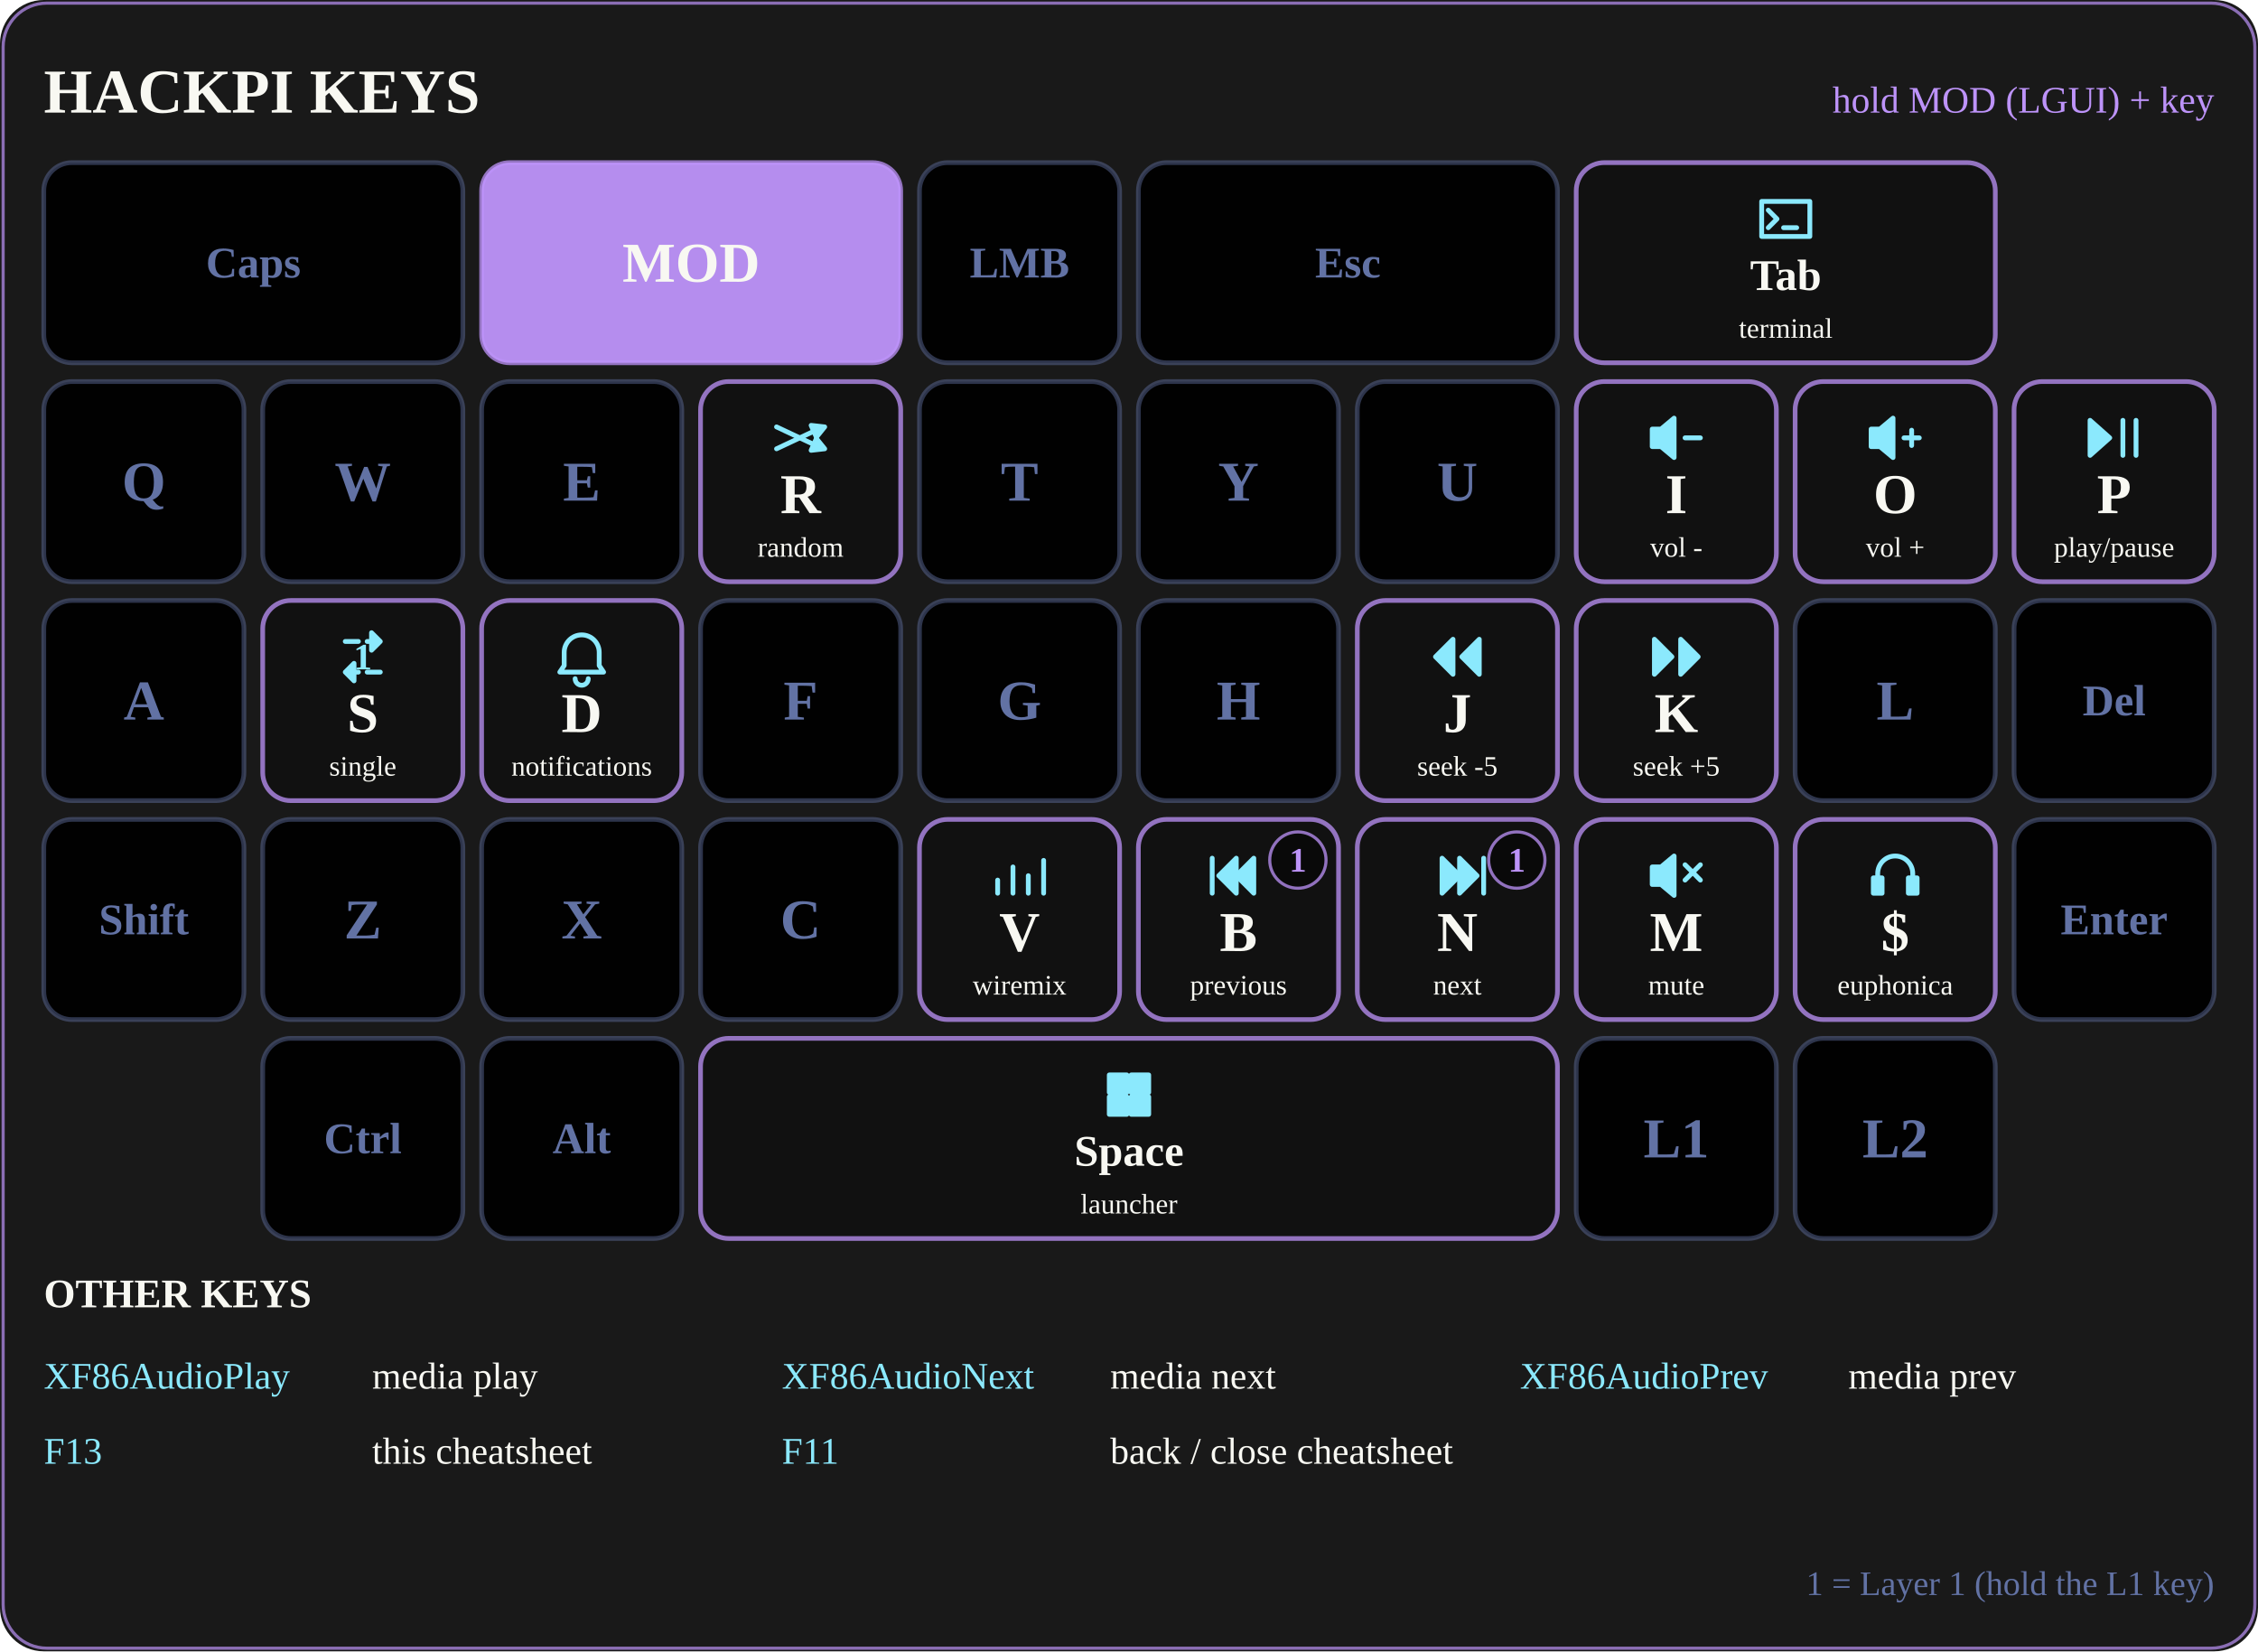
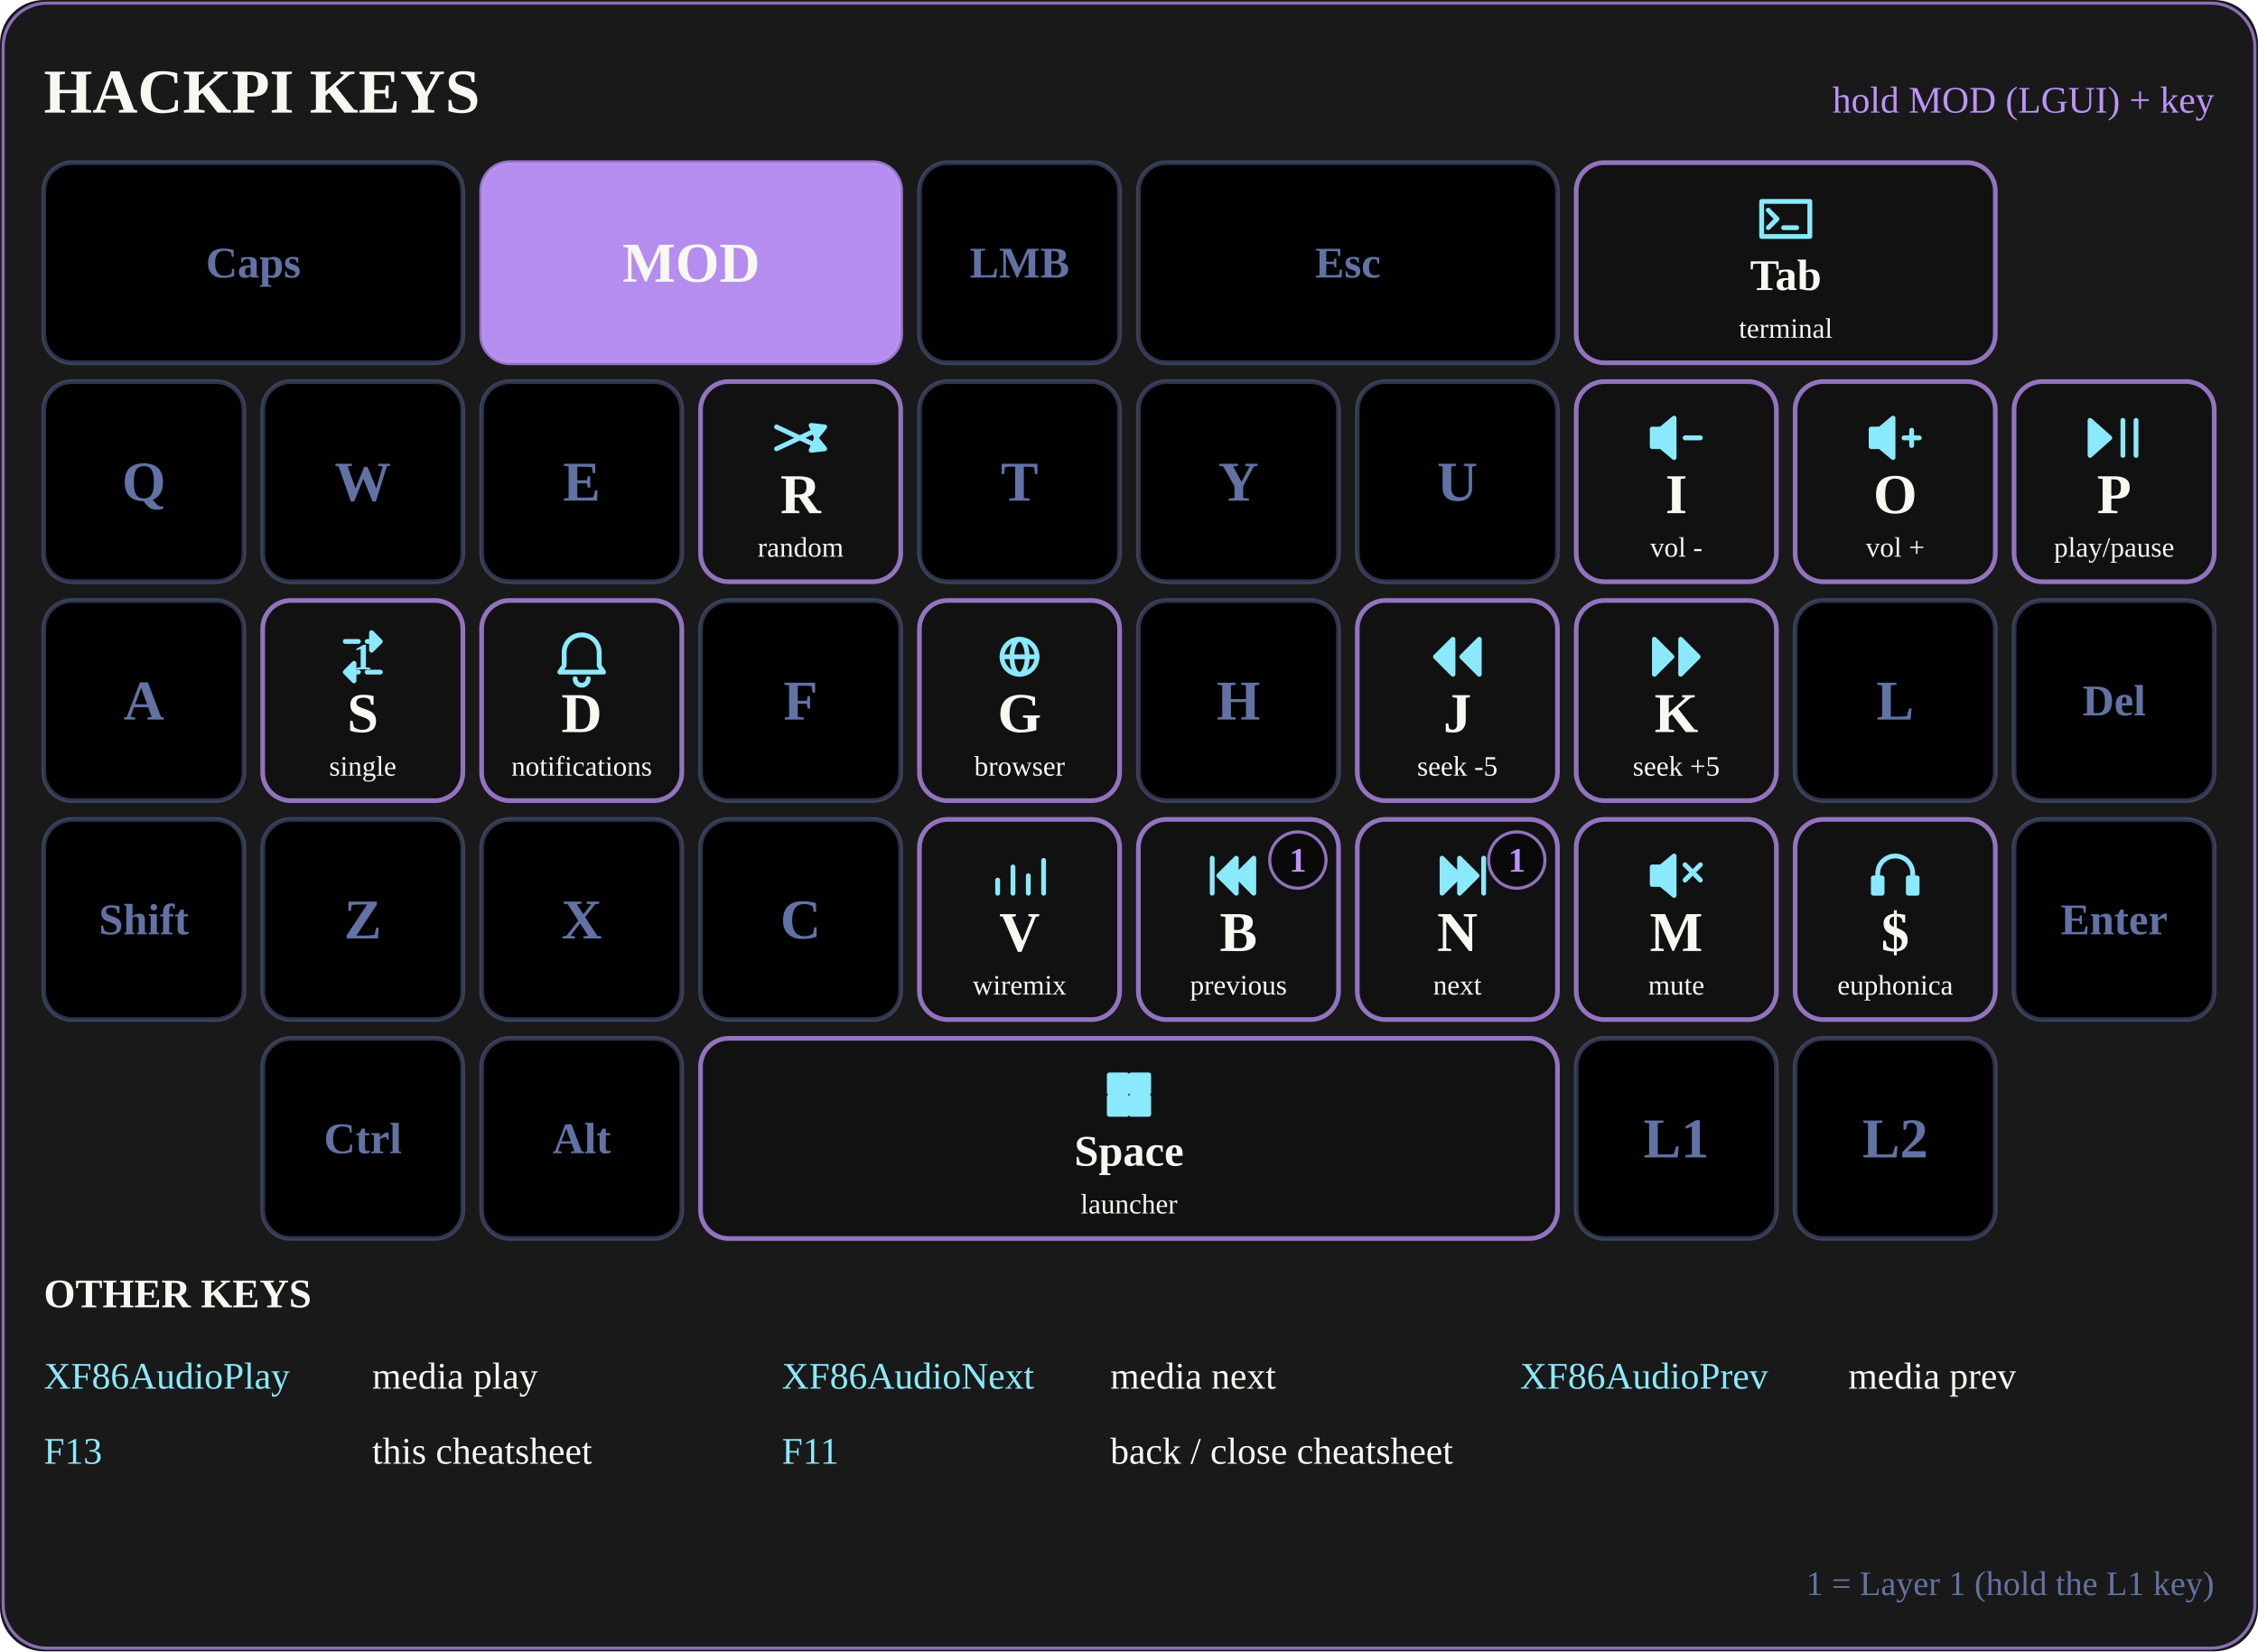
<svg xmlns="http://www.w3.org/2000/svg" width="722" height="528" viewBox="0 0 722 528">
  <rect width="722" height="528" rx="14" fill="#000000" fill-opacity="0.9" />
  <rect x="1" y="1" width="720" height="526" rx="14" fill="none" stroke="#bd93f9" stroke-opacity="0.70" stroke-width="1" />
  <text x="14" y="36" font-size="20" font-weight="bold" fill="#f8f8f2">HACKPI KEYS</text>
  <text x="708" y="36" font-size="12" fill="#bd93f9" text-anchor="end">hold MOD (LGUI) + key</text>
  <rect x="14" y="52" width="134" height="64" rx="9" fill="#000000" fill-opacity="0.95" stroke="#6272a4" stroke-opacity="0.45" stroke-width="1.5" />
  <text x="81.0" y="84.0" font-size="14" font-weight="bold" fill="#6272a4" text-anchor="middle" dominant-baseline="central">Caps</text>
  <rect x="154" y="52" width="134" height="64" rx="9" fill="#bd93f9" fill-opacity="0.95" stroke="#bd93f9" stroke-opacity="0.75" stroke-width="1.5" />
  <text x="221.0" y="84.0" font-size="18" font-weight="bold" fill="#f8f8f2" text-anchor="middle" dominant-baseline="central">MOD</text>
  <rect x="294" y="52" width="64" height="64" rx="9" fill="#000000" fill-opacity="0.95" stroke="#6272a4" stroke-opacity="0.45" stroke-width="1.5" />
  <text x="326.0" y="84.0" font-size="14" font-weight="bold" fill="#6272a4" text-anchor="middle" dominant-baseline="central">LMB</text>
  <rect x="364" y="52" width="134" height="64" rx="9" fill="#000000" fill-opacity="0.95" stroke="#6272a4" stroke-opacity="0.45" stroke-width="1.5" />
  <text x="431.0" y="84.0" font-size="14" font-weight="bold" fill="#6272a4" text-anchor="middle" dominant-baseline="central">Esc</text>
  <rect x="504" y="52" width="134" height="64" rx="9" fill="#111111" fill-opacity="0.95" stroke="#bd93f9" stroke-opacity="0.75" stroke-width="1.5" />
  <g transform="translate(571.0,70) scale(0.7)">
    <path d="M -11,-8 L -11,8 L 11,8 L 11,-8 Z" fill="none" stroke="#8be9fd" stroke-width="2.2" stroke-linecap="round" stroke-linejoin="round" />
    <path d="M -8,-4 L -4,0 L -8,4" fill="none" stroke="#8be9fd" stroke-width="2.2" stroke-linecap="round" stroke-linejoin="round" />
    <path d="M -1,4 L 5,4" fill="none" stroke="#8be9fd" stroke-width="2.2" stroke-linecap="round" stroke-linejoin="round" />
  </g>
  <text x="571.0" y="108" font-size="9" fill="#f8f8f2" text-anchor="middle">terminal</text>
  <text x="571.0" y="88.0" font-size="14" font-weight="bold" fill="#f8f8f2" text-anchor="middle" dominant-baseline="central">Tab</text>
  <rect x="14" y="122" width="64" height="64" rx="9" fill="#000000" fill-opacity="0.95" stroke="#6272a4" stroke-opacity="0.45" stroke-width="1.5" />
  <text x="46.0" y="154.0" font-size="18" font-weight="bold" fill="#6272a4" text-anchor="middle" dominant-baseline="central">Q</text>
  <rect x="84" y="122" width="64" height="64" rx="9" fill="#000000" fill-opacity="0.95" stroke="#6272a4" stroke-opacity="0.45" stroke-width="1.5" />
  <text x="116.0" y="154.0" font-size="18" font-weight="bold" fill="#6272a4" text-anchor="middle" dominant-baseline="central">W</text>
  <rect x="154" y="122" width="64" height="64" rx="9" fill="#000000" fill-opacity="0.95" stroke="#6272a4" stroke-opacity="0.45" stroke-width="1.5" />
  <text x="186.0" y="154.0" font-size="18" font-weight="bold" fill="#6272a4" text-anchor="middle" dominant-baseline="central">E</text>
  <rect x="224" y="122" width="64" height="64" rx="9" fill="#111111" fill-opacity="0.95" stroke="#bd93f9" stroke-opacity="0.75" stroke-width="1.5" />
  <g transform="translate(256.0,140) scale(0.7)">
    <path d="M -11,-5 L 6,3" fill="none" stroke="#8be9fd" stroke-width="2.2" stroke-linecap="round" stroke-linejoin="round" />
    <path d="M 11,5 L 4.8,5.7 L 7.2,0.3 Z" fill="#8be9fd" stroke="#8be9fd" stroke-width="2.2" stroke-linecap="round" stroke-linejoin="round" />
    <path d="M -11,5 L 6,-3" fill="none" stroke="#8be9fd" stroke-width="2.2" stroke-linecap="round" stroke-linejoin="round" />
    <path d="M 11,-5 L 7.2,-0.3 L 4.8,-5.7 Z" fill="#8be9fd" stroke="#8be9fd" stroke-width="2.2" stroke-linecap="round" stroke-linejoin="round" />
  </g>
  <text x="256.0" y="178" font-size="9" fill="#f8f8f2" text-anchor="middle">random</text>
  <text x="256.0" y="158.0" font-size="18" font-weight="bold" fill="#f8f8f2" text-anchor="middle" dominant-baseline="central">R</text>
  <rect x="294" y="122" width="64" height="64" rx="9" fill="#000000" fill-opacity="0.95" stroke="#6272a4" stroke-opacity="0.45" stroke-width="1.5" />
  <text x="326.0" y="154.0" font-size="18" font-weight="bold" fill="#6272a4" text-anchor="middle" dominant-baseline="central">T</text>
  <rect x="364" y="122" width="64" height="64" rx="9" fill="#000000" fill-opacity="0.95" stroke="#6272a4" stroke-opacity="0.45" stroke-width="1.5" />
  <text x="396.0" y="154.0" font-size="18" font-weight="bold" fill="#6272a4" text-anchor="middle" dominant-baseline="central">Y</text>
  <rect x="434" y="122" width="64" height="64" rx="9" fill="#000000" fill-opacity="0.95" stroke="#6272a4" stroke-opacity="0.45" stroke-width="1.5" />
  <text x="466.0" y="154.0" font-size="18" font-weight="bold" fill="#6272a4" text-anchor="middle" dominant-baseline="central">U</text>
  <rect x="504" y="122" width="64" height="64" rx="9" fill="#111111" fill-opacity="0.95" stroke="#bd93f9" stroke-opacity="0.75" stroke-width="1.5" />
  <g transform="translate(536.0,140) scale(0.7)">
    <path d="M -11,-4 L -7,-4 L -1,-9 L -1,9 L -7,4 L -11,4 Z" fill="#8be9fd" stroke="#8be9fd" stroke-width="2.2" stroke-linecap="round" stroke-linejoin="round" />
    <path d="M 4,0 L 11,0" fill="none" stroke="#8be9fd" stroke-width="2.2" stroke-linecap="round" stroke-linejoin="round" />
  </g>
  <text x="536.0" y="178" font-size="9" fill="#f8f8f2" text-anchor="middle">vol -</text>
  <text x="536.0" y="158.0" font-size="18" font-weight="bold" fill="#f8f8f2" text-anchor="middle" dominant-baseline="central">I</text>
  <rect x="574" y="122" width="64" height="64" rx="9" fill="#111111" fill-opacity="0.95" stroke="#bd93f9" stroke-opacity="0.75" stroke-width="1.5" />
  <g transform="translate(606.0,140) scale(0.7)">
    <path d="M -11,-4 L -7,-4 L -1,-9 L -1,9 L -7,4 L -11,4 Z" fill="#8be9fd" stroke="#8be9fd" stroke-width="2.2" stroke-linecap="round" stroke-linejoin="round" />
    <path d="M 4,0 L 11,0 M 7.5,-3.5 L 7.5,3.5" fill="none" stroke="#8be9fd" stroke-width="2.2" stroke-linecap="round" stroke-linejoin="round" />
  </g>
  <text x="606.0" y="178" font-size="9" fill="#f8f8f2" text-anchor="middle">vol +</text>
  <text x="606.0" y="158.0" font-size="18" font-weight="bold" fill="#f8f8f2" text-anchor="middle" dominant-baseline="central">O</text>
  <rect x="644" y="122" width="64" height="64" rx="9" fill="#111111" fill-opacity="0.95" stroke="#bd93f9" stroke-opacity="0.75" stroke-width="1.5" />
  <g transform="translate(676.0,140) scale(0.7)">
    <path d="M -11,-8 L -2,0 L -11,8 Z" fill="#8be9fd" stroke="#8be9fd" stroke-width="2.2" stroke-linecap="round" stroke-linejoin="round" />
    <path d="M 4,-8 L 4,8 M 10,-8 L 10,8" fill="none" stroke="#8be9fd" stroke-width="2.2" stroke-linecap="round" stroke-linejoin="round" />
  </g>
  <text x="676.0" y="178" font-size="9" fill="#f8f8f2" text-anchor="middle">play/pause</text>
  <text x="676.0" y="158.0" font-size="18" font-weight="bold" fill="#f8f8f2" text-anchor="middle" dominant-baseline="central">P</text>
  <rect x="14" y="192" width="64" height="64" rx="9" fill="#000000" fill-opacity="0.95" stroke="#6272a4" stroke-opacity="0.45" stroke-width="1.5" />
  <text x="46.0" y="224.0" font-size="18" font-weight="bold" fill="#6272a4" text-anchor="middle" dominant-baseline="central">A</text>
  <rect x="84" y="192" width="64" height="64" rx="9" fill="#111111" fill-opacity="0.95" stroke="#bd93f9" stroke-opacity="0.75" stroke-width="1.5" />
  <g transform="translate(116.0,210) scale(0.7)">
    <path d="M -8,-7 L -2,-7" fill="none" stroke="#8be9fd" stroke-width="2.2" stroke-linecap="round" stroke-linejoin="round" />
    <path d="M 2,-7 L 4,-7" fill="none" stroke="#8be9fd" stroke-width="2.2" stroke-linecap="round" stroke-linejoin="round" />
    <path d="M 8,-7 L 4,-11 L 4,-3 Z" fill="#8be9fd" stroke="#8be9fd" stroke-width="2.2" stroke-linecap="round" stroke-linejoin="round" />
    <path d="M 8,7 L 2,7" fill="none" stroke="#8be9fd" stroke-width="2.2" stroke-linecap="round" stroke-linejoin="round" />
    <path d="M -2,7 L -4,7" fill="none" stroke="#8be9fd" stroke-width="2.2" stroke-linecap="round" stroke-linejoin="round" />
    <path d="M -8,7 L -4,3 L -4,11 Z" fill="#8be9fd" stroke="#8be9fd" stroke-width="2.2" stroke-linecap="round" stroke-linejoin="round" />
    <text x="0" y="0" font-size="17" font-weight="bold" fill="#8be9fd" text-anchor="middle" dominant-baseline="central">1</text>
  </g>
  <text x="116.0" y="248" font-size="9" fill="#f8f8f2" text-anchor="middle">single</text>
  <text x="116.0" y="228.0" font-size="18" font-weight="bold" fill="#f8f8f2" text-anchor="middle" dominant-baseline="central">S</text>
  <rect x="154" y="192" width="64" height="64" rx="9" fill="#111111" fill-opacity="0.95" stroke="#bd93f9" stroke-opacity="0.75" stroke-width="1.5" />
  <g transform="translate(186.0,210) scale(0.7)">
    <path d="M -8,4 L -8,-2 A 8,8 0 0 1 8,-2 L 8,4 L 10,7 L -10,7 Z" fill="none" stroke="#8be9fd" stroke-width="2.2" stroke-linecap="round" stroke-linejoin="round" />
    <path d="M -3,10 A 3,3 0 0 0 3,10" fill="none" stroke="#8be9fd" stroke-width="2.2" stroke-linecap="round" stroke-linejoin="round" />
  </g>
  <text x="186.0" y="248" font-size="9" fill="#f8f8f2" text-anchor="middle">notifications</text>
  <text x="186.0" y="228.0" font-size="18" font-weight="bold" fill="#f8f8f2" text-anchor="middle" dominant-baseline="central">D</text>
  <rect x="224" y="192" width="64" height="64" rx="9" fill="#000000" fill-opacity="0.95" stroke="#6272a4" stroke-opacity="0.45" stroke-width="1.5" />
  <text x="256.0" y="224.0" font-size="18" font-weight="bold" fill="#6272a4" text-anchor="middle" dominant-baseline="central">F</text>
-   <rect x="294" y="192" width="64" height="64" rx="9" fill="#000000" fill-opacity="0.95" stroke="#6272a4" stroke-opacity="0.45" stroke-width="1.5" />
-   <text x="326.0" y="224.0" font-size="18" font-weight="bold" fill="#6272a4" text-anchor="middle" dominant-baseline="central">G</text>
+   <rect x="294" y="192" width="64" height="64" rx="9" fill="#111111" fill-opacity="0.95" stroke="#bd93f9" stroke-opacity="0.75" stroke-width="1.5" />
+   <g transform="translate(326.0,210) scale(0.7)">
+     <path d="M -8,0 A 8,8 0 1 0 8,0 A 8,8 0 1 0 -8,0" fill="none" stroke="#8be9fd" stroke-width="2.2" stroke-linecap="round" stroke-linejoin="round" />
+     <path d="M 0,-8 A 3.5,8 0 1 0 0,8 A 3.5,8 0 1 0 0,-8" fill="none" stroke="#8be9fd" stroke-width="2.2" stroke-linecap="round" stroke-linejoin="round" />
+     <path d="M -8,0 L 8,0" fill="none" stroke="#8be9fd" stroke-width="2.2" stroke-linecap="round" stroke-linejoin="round" />
+   </g>
+   <text x="326.0" y="248" font-size="9" fill="#f8f8f2" text-anchor="middle">browser</text>
+   <text x="326.0" y="228.0" font-size="18" font-weight="bold" fill="#f8f8f2" text-anchor="middle" dominant-baseline="central">G</text>
  <rect x="364" y="192" width="64" height="64" rx="9" fill="#000000" fill-opacity="0.95" stroke="#6272a4" stroke-opacity="0.45" stroke-width="1.5" />
  <text x="396.0" y="224.0" font-size="18" font-weight="bold" fill="#6272a4" text-anchor="middle" dominant-baseline="central">H</text>
  <rect x="434" y="192" width="64" height="64" rx="9" fill="#111111" fill-opacity="0.95" stroke="#bd93f9" stroke-opacity="0.75" stroke-width="1.5" />
  <g transform="translate(466.0,210) scale(0.7)">
    <path d="M -2,-8 L -10,0 L -2,8 Z" fill="#8be9fd" stroke="#8be9fd" stroke-width="2.2" stroke-linecap="round" stroke-linejoin="round" />
    <path d="M 10,-8 L 2,0 L 10,8 Z" fill="#8be9fd" stroke="#8be9fd" stroke-width="2.2" stroke-linecap="round" stroke-linejoin="round" />
  </g>
  <text x="466.0" y="248" font-size="9" fill="#f8f8f2" text-anchor="middle">seek -5</text>
  <text x="466.0" y="228.0" font-size="18" font-weight="bold" fill="#f8f8f2" text-anchor="middle" dominant-baseline="central">J</text>
  <rect x="504" y="192" width="64" height="64" rx="9" fill="#111111" fill-opacity="0.95" stroke="#bd93f9" stroke-opacity="0.75" stroke-width="1.5" />
  <g transform="translate(536.0,210) scale(0.7)">
    <path d="M -10,-8 L -2,0 L -10,8 Z" fill="#8be9fd" stroke="#8be9fd" stroke-width="2.2" stroke-linecap="round" stroke-linejoin="round" />
    <path d="M 2,-8 L 10,0 L 2,8 Z" fill="#8be9fd" stroke="#8be9fd" stroke-width="2.2" stroke-linecap="round" stroke-linejoin="round" />
  </g>
  <text x="536.0" y="248" font-size="9" fill="#f8f8f2" text-anchor="middle">seek +5</text>
  <text x="536.0" y="228.0" font-size="18" font-weight="bold" fill="#f8f8f2" text-anchor="middle" dominant-baseline="central">K</text>
  <rect x="574" y="192" width="64" height="64" rx="9" fill="#000000" fill-opacity="0.95" stroke="#6272a4" stroke-opacity="0.45" stroke-width="1.5" />
  <text x="606.0" y="224.0" font-size="18" font-weight="bold" fill="#6272a4" text-anchor="middle" dominant-baseline="central">L</text>
  <rect x="644" y="192" width="64" height="64" rx="9" fill="#000000" fill-opacity="0.95" stroke="#6272a4" stroke-opacity="0.45" stroke-width="1.5" />
  <text x="676.0" y="224.0" font-size="14" font-weight="bold" fill="#6272a4" text-anchor="middle" dominant-baseline="central">Del</text>
  <rect x="14" y="262" width="64" height="64" rx="9" fill="#000000" fill-opacity="0.95" stroke="#6272a4" stroke-opacity="0.45" stroke-width="1.5" />
  <text x="46.0" y="294.0" font-size="14" font-weight="bold" fill="#6272a4" text-anchor="middle" dominant-baseline="central">Shift</text>
  <rect x="84" y="262" width="64" height="64" rx="9" fill="#000000" fill-opacity="0.95" stroke="#6272a4" stroke-opacity="0.45" stroke-width="1.5" />
  <text x="116.0" y="294.0" font-size="18" font-weight="bold" fill="#6272a4" text-anchor="middle" dominant-baseline="central">Z</text>
  <rect x="154" y="262" width="64" height="64" rx="9" fill="#000000" fill-opacity="0.95" stroke="#6272a4" stroke-opacity="0.45" stroke-width="1.5" />
  <text x="186.0" y="294.0" font-size="18" font-weight="bold" fill="#6272a4" text-anchor="middle" dominant-baseline="central">X</text>
  <rect x="224" y="262" width="64" height="64" rx="9" fill="#000000" fill-opacity="0.95" stroke="#6272a4" stroke-opacity="0.45" stroke-width="1.5" />
  <text x="256.0" y="294.0" font-size="18" font-weight="bold" fill="#6272a4" text-anchor="middle" dominant-baseline="central">C</text>
  <rect x="294" y="262" width="64" height="64" rx="9" fill="#111111" fill-opacity="0.95" stroke="#bd93f9" stroke-opacity="0.75" stroke-width="1.5" />
  <g transform="translate(326.0,280) scale(0.7)">
    <path d="M -10,8 L -10,2" fill="none" stroke="#8be9fd" stroke-width="2.2" stroke-linecap="round" stroke-linejoin="round" />
    <path d="M -3,8 L -3,-4" fill="none" stroke="#8be9fd" stroke-width="2.2" stroke-linecap="round" stroke-linejoin="round" />
    <path d="M 4,8 L 4,0" fill="none" stroke="#8be9fd" stroke-width="2.2" stroke-linecap="round" stroke-linejoin="round" />
    <path d="M 11,8 L 11,-7" fill="none" stroke="#8be9fd" stroke-width="2.2" stroke-linecap="round" stroke-linejoin="round" />
  </g>
  <text x="326.0" y="318" font-size="9" fill="#f8f8f2" text-anchor="middle">wiremix</text>
  <text x="326.0" y="298.0" font-size="18" font-weight="bold" fill="#f8f8f2" text-anchor="middle" dominant-baseline="central">V</text>
  <rect x="364" y="262" width="64" height="64" rx="9" fill="#111111" fill-opacity="0.95" stroke="#bd93f9" stroke-opacity="0.75" stroke-width="1.5" />
  <g transform="translate(396.0,280) scale(0.7)">
    <path d="M -12,-8 L -12,8" fill="none" stroke="#8be9fd" stroke-width="2.2" stroke-linecap="round" stroke-linejoin="round" />
    <path d="M -9,0 L -1,-8 L -1,8 Z" fill="#8be9fd" stroke="#8be9fd" stroke-width="2.2" stroke-linecap="round" stroke-linejoin="round" />
    <path d="M -1,0 L 7,-8 L 7,8 Z" fill="#8be9fd" stroke="#8be9fd" stroke-width="2.2" stroke-linecap="round" stroke-linejoin="round" />
  </g>
  <text x="396.0" y="318" font-size="9" fill="#f8f8f2" text-anchor="middle">previous</text>
  <circle cx="415" cy="275" r="9" fill="#000000" fill-opacity="0.45" stroke="#bd93f9" stroke-opacity="0.75" />
  <text x="415" y="275" font-size="11" font-weight="bold" fill="#bd93f9" text-anchor="middle" dominant-baseline="central">1</text>
  <text x="396.0" y="298.0" font-size="18" font-weight="bold" fill="#f8f8f2" text-anchor="middle" dominant-baseline="central">B</text>
  <rect x="434" y="262" width="64" height="64" rx="9" fill="#111111" fill-opacity="0.95" stroke="#bd93f9" stroke-opacity="0.75" stroke-width="1.5" />
  <g transform="translate(466.0,280) scale(0.7)">
    <path d="M 12,-8 L 12,8" fill="none" stroke="#8be9fd" stroke-width="2.2" stroke-linecap="round" stroke-linejoin="round" />
    <path d="M 9,0 L 1,-8 L 1,8 Z" fill="#8be9fd" stroke="#8be9fd" stroke-width="2.2" stroke-linecap="round" stroke-linejoin="round" />
    <path d="M 1,0 L -7,-8 L -7,8 Z" fill="#8be9fd" stroke="#8be9fd" stroke-width="2.2" stroke-linecap="round" stroke-linejoin="round" />
  </g>
  <text x="466.0" y="318" font-size="9" fill="#f8f8f2" text-anchor="middle">next</text>
  <circle cx="485" cy="275" r="9" fill="#000000" fill-opacity="0.45" stroke="#bd93f9" stroke-opacity="0.75" />
  <text x="485" y="275" font-size="11" font-weight="bold" fill="#bd93f9" text-anchor="middle" dominant-baseline="central">1</text>
  <text x="466.0" y="298.0" font-size="18" font-weight="bold" fill="#f8f8f2" text-anchor="middle" dominant-baseline="central">N</text>
  <rect x="504" y="262" width="64" height="64" rx="9" fill="#111111" fill-opacity="0.95" stroke="#bd93f9" stroke-opacity="0.75" stroke-width="1.5" />
  <g transform="translate(536.0,280) scale(0.7)">
    <path d="M -11,-4 L -7,-4 L -1,-9 L -1,9 L -7,4 L -11,4 Z" fill="#8be9fd" stroke="#8be9fd" stroke-width="2.2" stroke-linecap="round" stroke-linejoin="round" />
    <path d="M 4,-5 L 11,2 M 11,-5 L 4,2" fill="none" stroke="#8be9fd" stroke-width="2.2" stroke-linecap="round" stroke-linejoin="round" />
  </g>
  <text x="536.0" y="318" font-size="9" fill="#f8f8f2" text-anchor="middle">mute</text>
  <text x="536.0" y="298.0" font-size="18" font-weight="bold" fill="#f8f8f2" text-anchor="middle" dominant-baseline="central">M</text>
  <rect x="574" y="262" width="64" height="64" rx="9" fill="#111111" fill-opacity="0.95" stroke="#bd93f9" stroke-opacity="0.75" stroke-width="1.5" />
  <g transform="translate(606.0,280) scale(0.7)">
    <path d="M -8,2 L -8,-1 A 8,8 0 0 1 8,-1 L 8,2" fill="none" stroke="#8be9fd" stroke-width="2.2" stroke-linecap="round" stroke-linejoin="round" />
    <path d="M -10,1 L -6,1 L -6,8 L -10,8 Z" fill="#8be9fd" stroke="#8be9fd" stroke-width="2.2" stroke-linecap="round" stroke-linejoin="round" />
    <path d="M 6,1 L 10,1 L 10,8 L 6,8 Z" fill="#8be9fd" stroke="#8be9fd" stroke-width="2.2" stroke-linecap="round" stroke-linejoin="round" />
  </g>
  <text x="606.0" y="318" font-size="9" fill="#f8f8f2" text-anchor="middle">euphonica</text>
  <text x="606.0" y="298.0" font-size="18" font-weight="bold" fill="#f8f8f2" text-anchor="middle" dominant-baseline="central">$</text>
  <rect x="644" y="262" width="64" height="64" rx="9" fill="#000000" fill-opacity="0.95" stroke="#6272a4" stroke-opacity="0.45" stroke-width="1.5" />
  <text x="676.0" y="294.0" font-size="14" font-weight="bold" fill="#6272a4" text-anchor="middle" dominant-baseline="central">Enter</text>
  <rect x="84" y="332" width="64" height="64" rx="9" fill="#000000" fill-opacity="0.95" stroke="#6272a4" stroke-opacity="0.45" stroke-width="1.5" />
  <text x="116.0" y="364.0" font-size="14" font-weight="bold" fill="#6272a4" text-anchor="middle" dominant-baseline="central">Ctrl</text>
  <rect x="154" y="332" width="64" height="64" rx="9" fill="#000000" fill-opacity="0.95" stroke="#6272a4" stroke-opacity="0.45" stroke-width="1.5" />
  <text x="186.0" y="364.0" font-size="14" font-weight="bold" fill="#6272a4" text-anchor="middle" dominant-baseline="central">Alt</text>
  <rect x="224" y="332" width="274" height="64" rx="9" fill="#111111" fill-opacity="0.95" stroke="#bd93f9" stroke-opacity="0.75" stroke-width="1.5" />
  <g transform="translate(361.0,350) scale(0.7)">
    <path d="M -9,-9 L -1,-9 L -1,-1 L -9,-1 Z" fill="#8be9fd" stroke="#8be9fd" stroke-width="2.2" stroke-linecap="round" stroke-linejoin="round" />
    <path d="M 1,-9 L 9,-9 L 9,-1 L 1,-1 Z" fill="#8be9fd" stroke="#8be9fd" stroke-width="2.2" stroke-linecap="round" stroke-linejoin="round" />
    <path d="M -9,1 L -1,1 L -1,9 L -9,9 Z" fill="#8be9fd" stroke="#8be9fd" stroke-width="2.2" stroke-linecap="round" stroke-linejoin="round" />
    <path d="M 1,1 L 9,1 L 9,9 L 1,9 Z" fill="#8be9fd" stroke="#8be9fd" stroke-width="2.2" stroke-linecap="round" stroke-linejoin="round" />
  </g>
  <text x="361.0" y="388" font-size="9" fill="#f8f8f2" text-anchor="middle">launcher</text>
  <text x="361.0" y="368.0" font-size="14" font-weight="bold" fill="#f8f8f2" text-anchor="middle" dominant-baseline="central">Space</text>
  <rect x="504" y="332" width="64" height="64" rx="9" fill="#000000" fill-opacity="0.95" stroke="#6272a4" stroke-opacity="0.45" stroke-width="1.5" />
  <text x="536.0" y="364.0" font-size="18" font-weight="bold" fill="#6272a4" text-anchor="middle" dominant-baseline="central">L1</text>
  <rect x="574" y="332" width="64" height="64" rx="9" fill="#000000" fill-opacity="0.95" stroke="#6272a4" stroke-opacity="0.45" stroke-width="1.5" />
  <text x="606.0" y="364.0" font-size="18" font-weight="bold" fill="#6272a4" text-anchor="middle" dominant-baseline="central">L2</text>
  <text x="14" y="418" font-size="13" font-weight="bold" fill="#f8f8f2">OTHER KEYS</text>
  <text x="14" y="444" font-size="12" fill="#8be9fd">XF86AudioPlay</text>
  <text x="119" y="444" font-size="12" fill="#f8f8f2">media play</text>
  <text x="250" y="444" font-size="12" fill="#8be9fd">XF86AudioNext</text>
  <text x="355" y="444" font-size="12" fill="#f8f8f2">media next</text>
  <text x="486" y="444" font-size="12" fill="#8be9fd">XF86AudioPrev</text>
  <text x="591" y="444" font-size="12" fill="#f8f8f2">media prev</text>
  <text x="14" y="468" font-size="12" fill="#8be9fd">F13</text>
  <text x="119" y="468" font-size="12" fill="#f8f8f2">this cheatsheet</text>
  <text x="250" y="468" font-size="12" fill="#8be9fd">F11</text>
  <text x="355" y="468" font-size="12" fill="#f8f8f2">back / close cheatsheet</text>
  <text x="708" y="510" font-size="11" fill="#6272a4" text-anchor="end">1 = Layer 1 (hold the L1 key)</text>
</svg>
